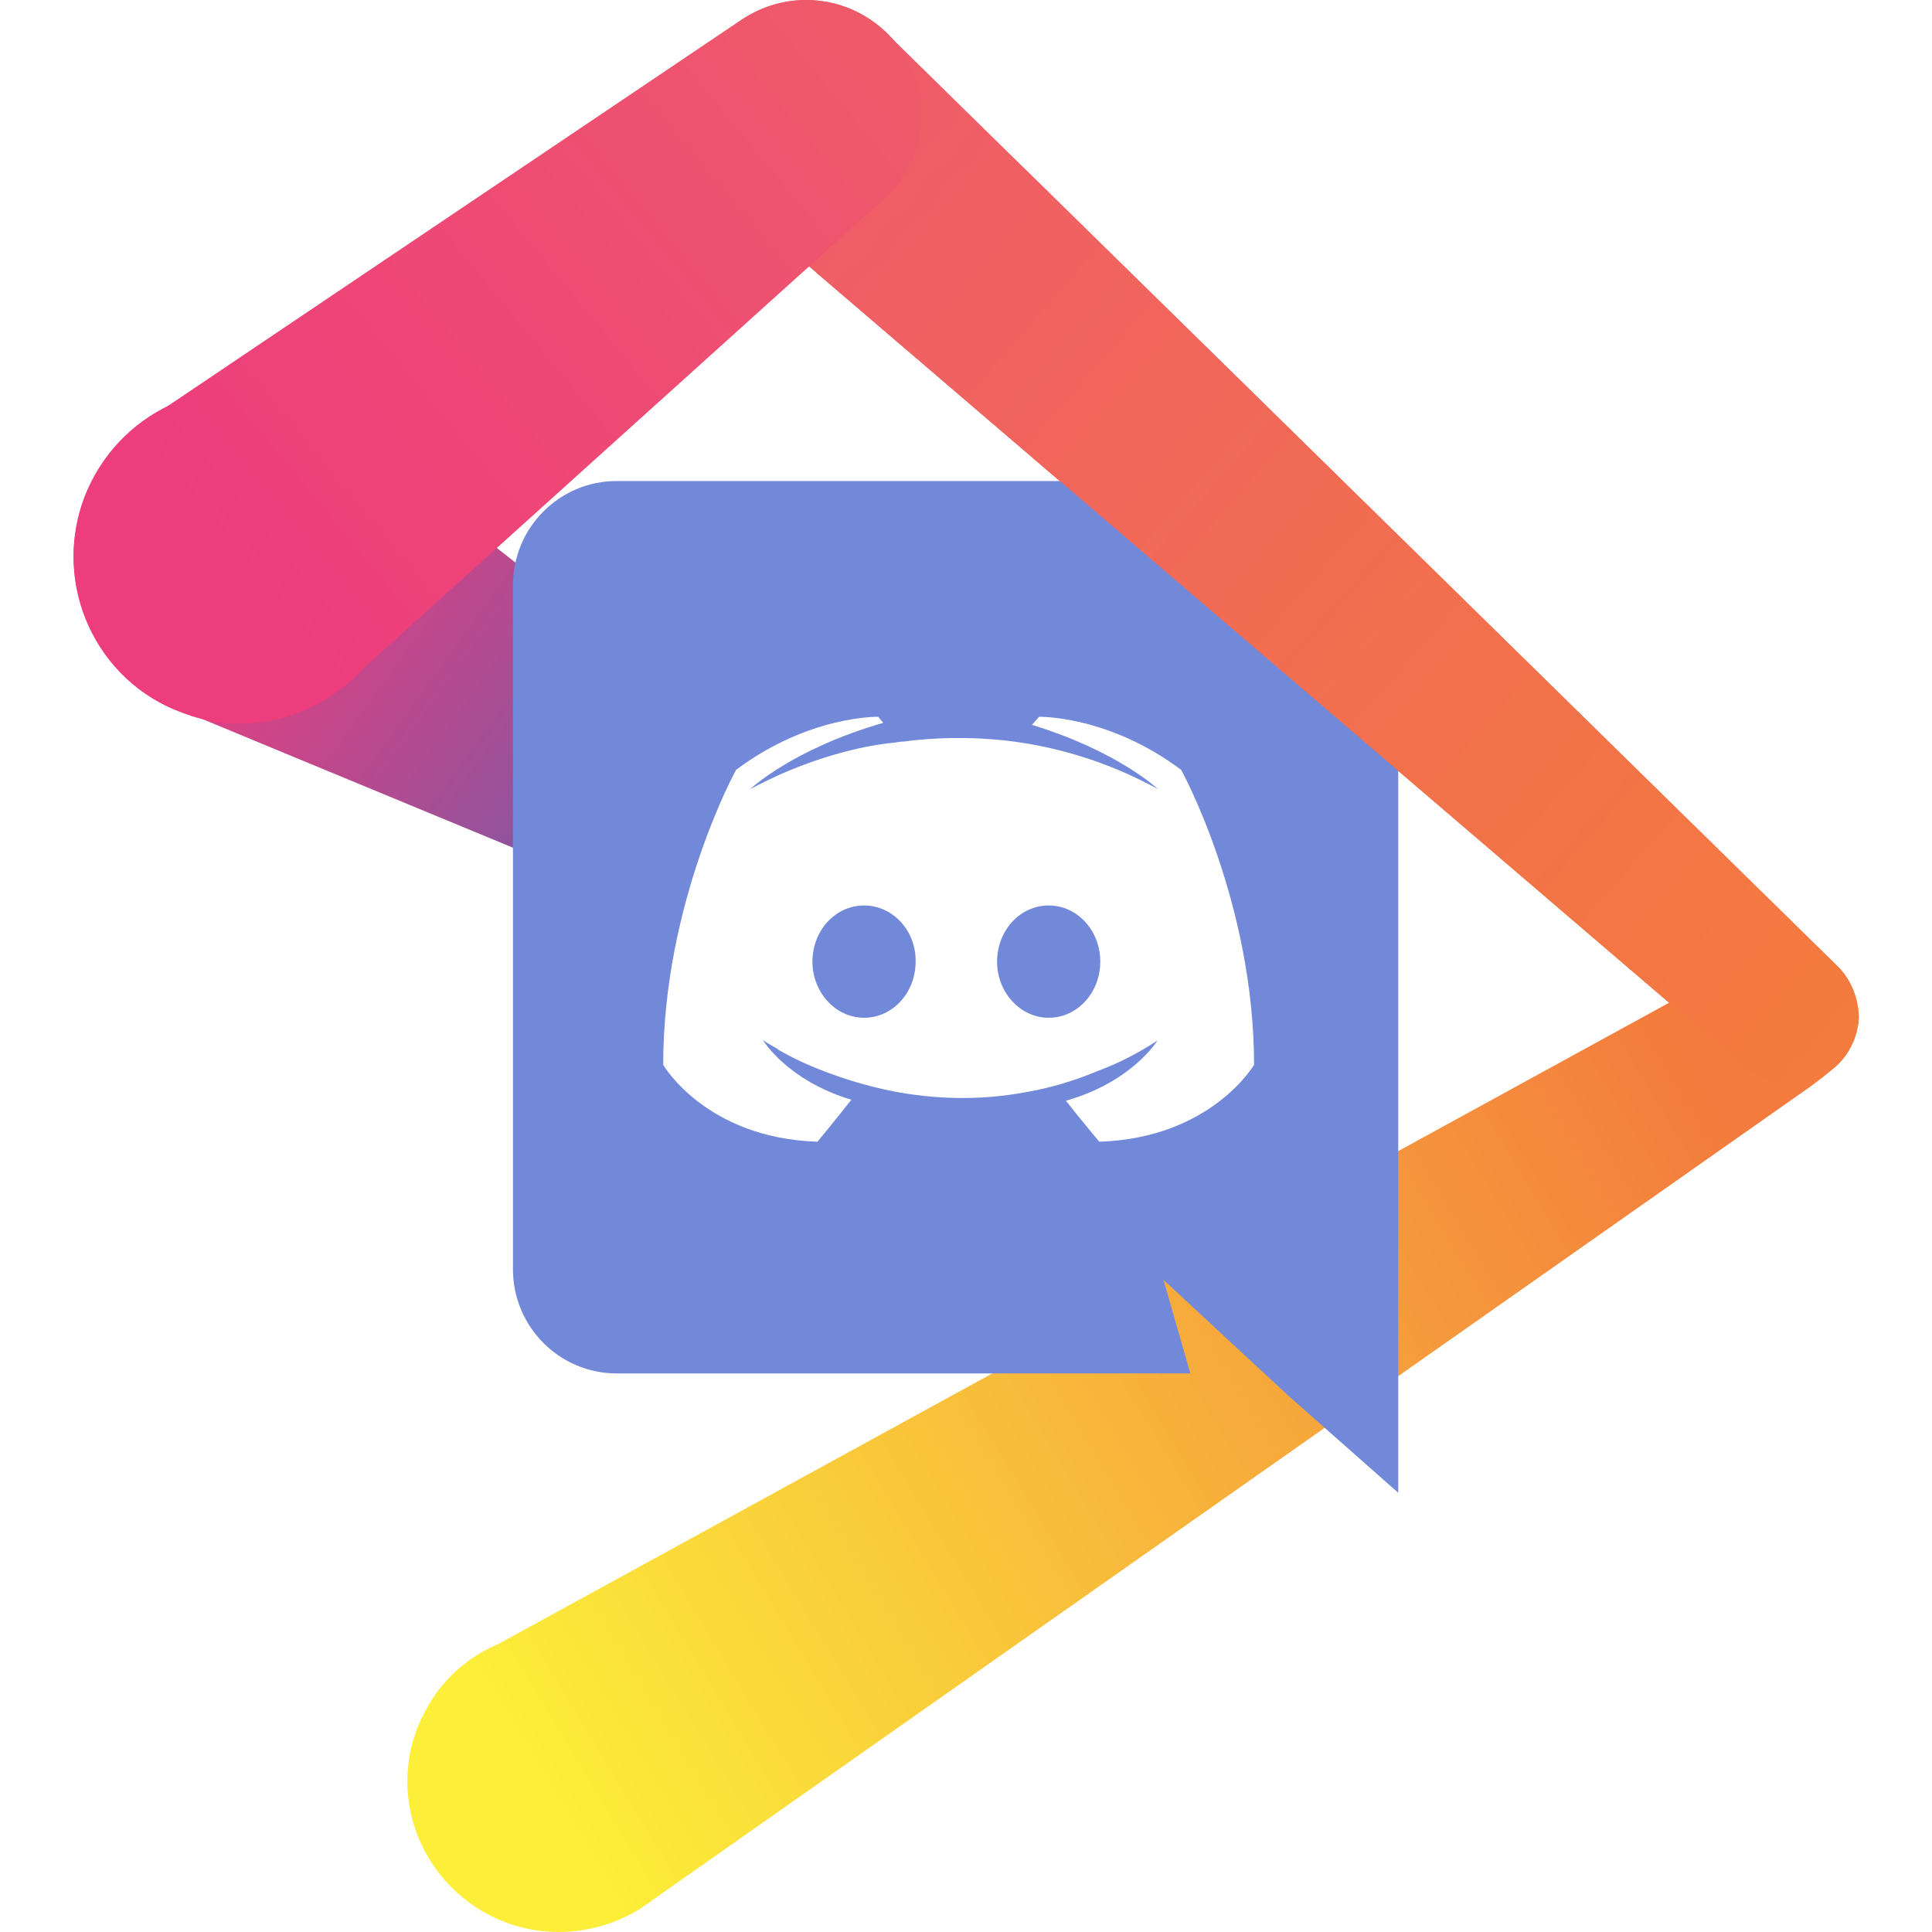
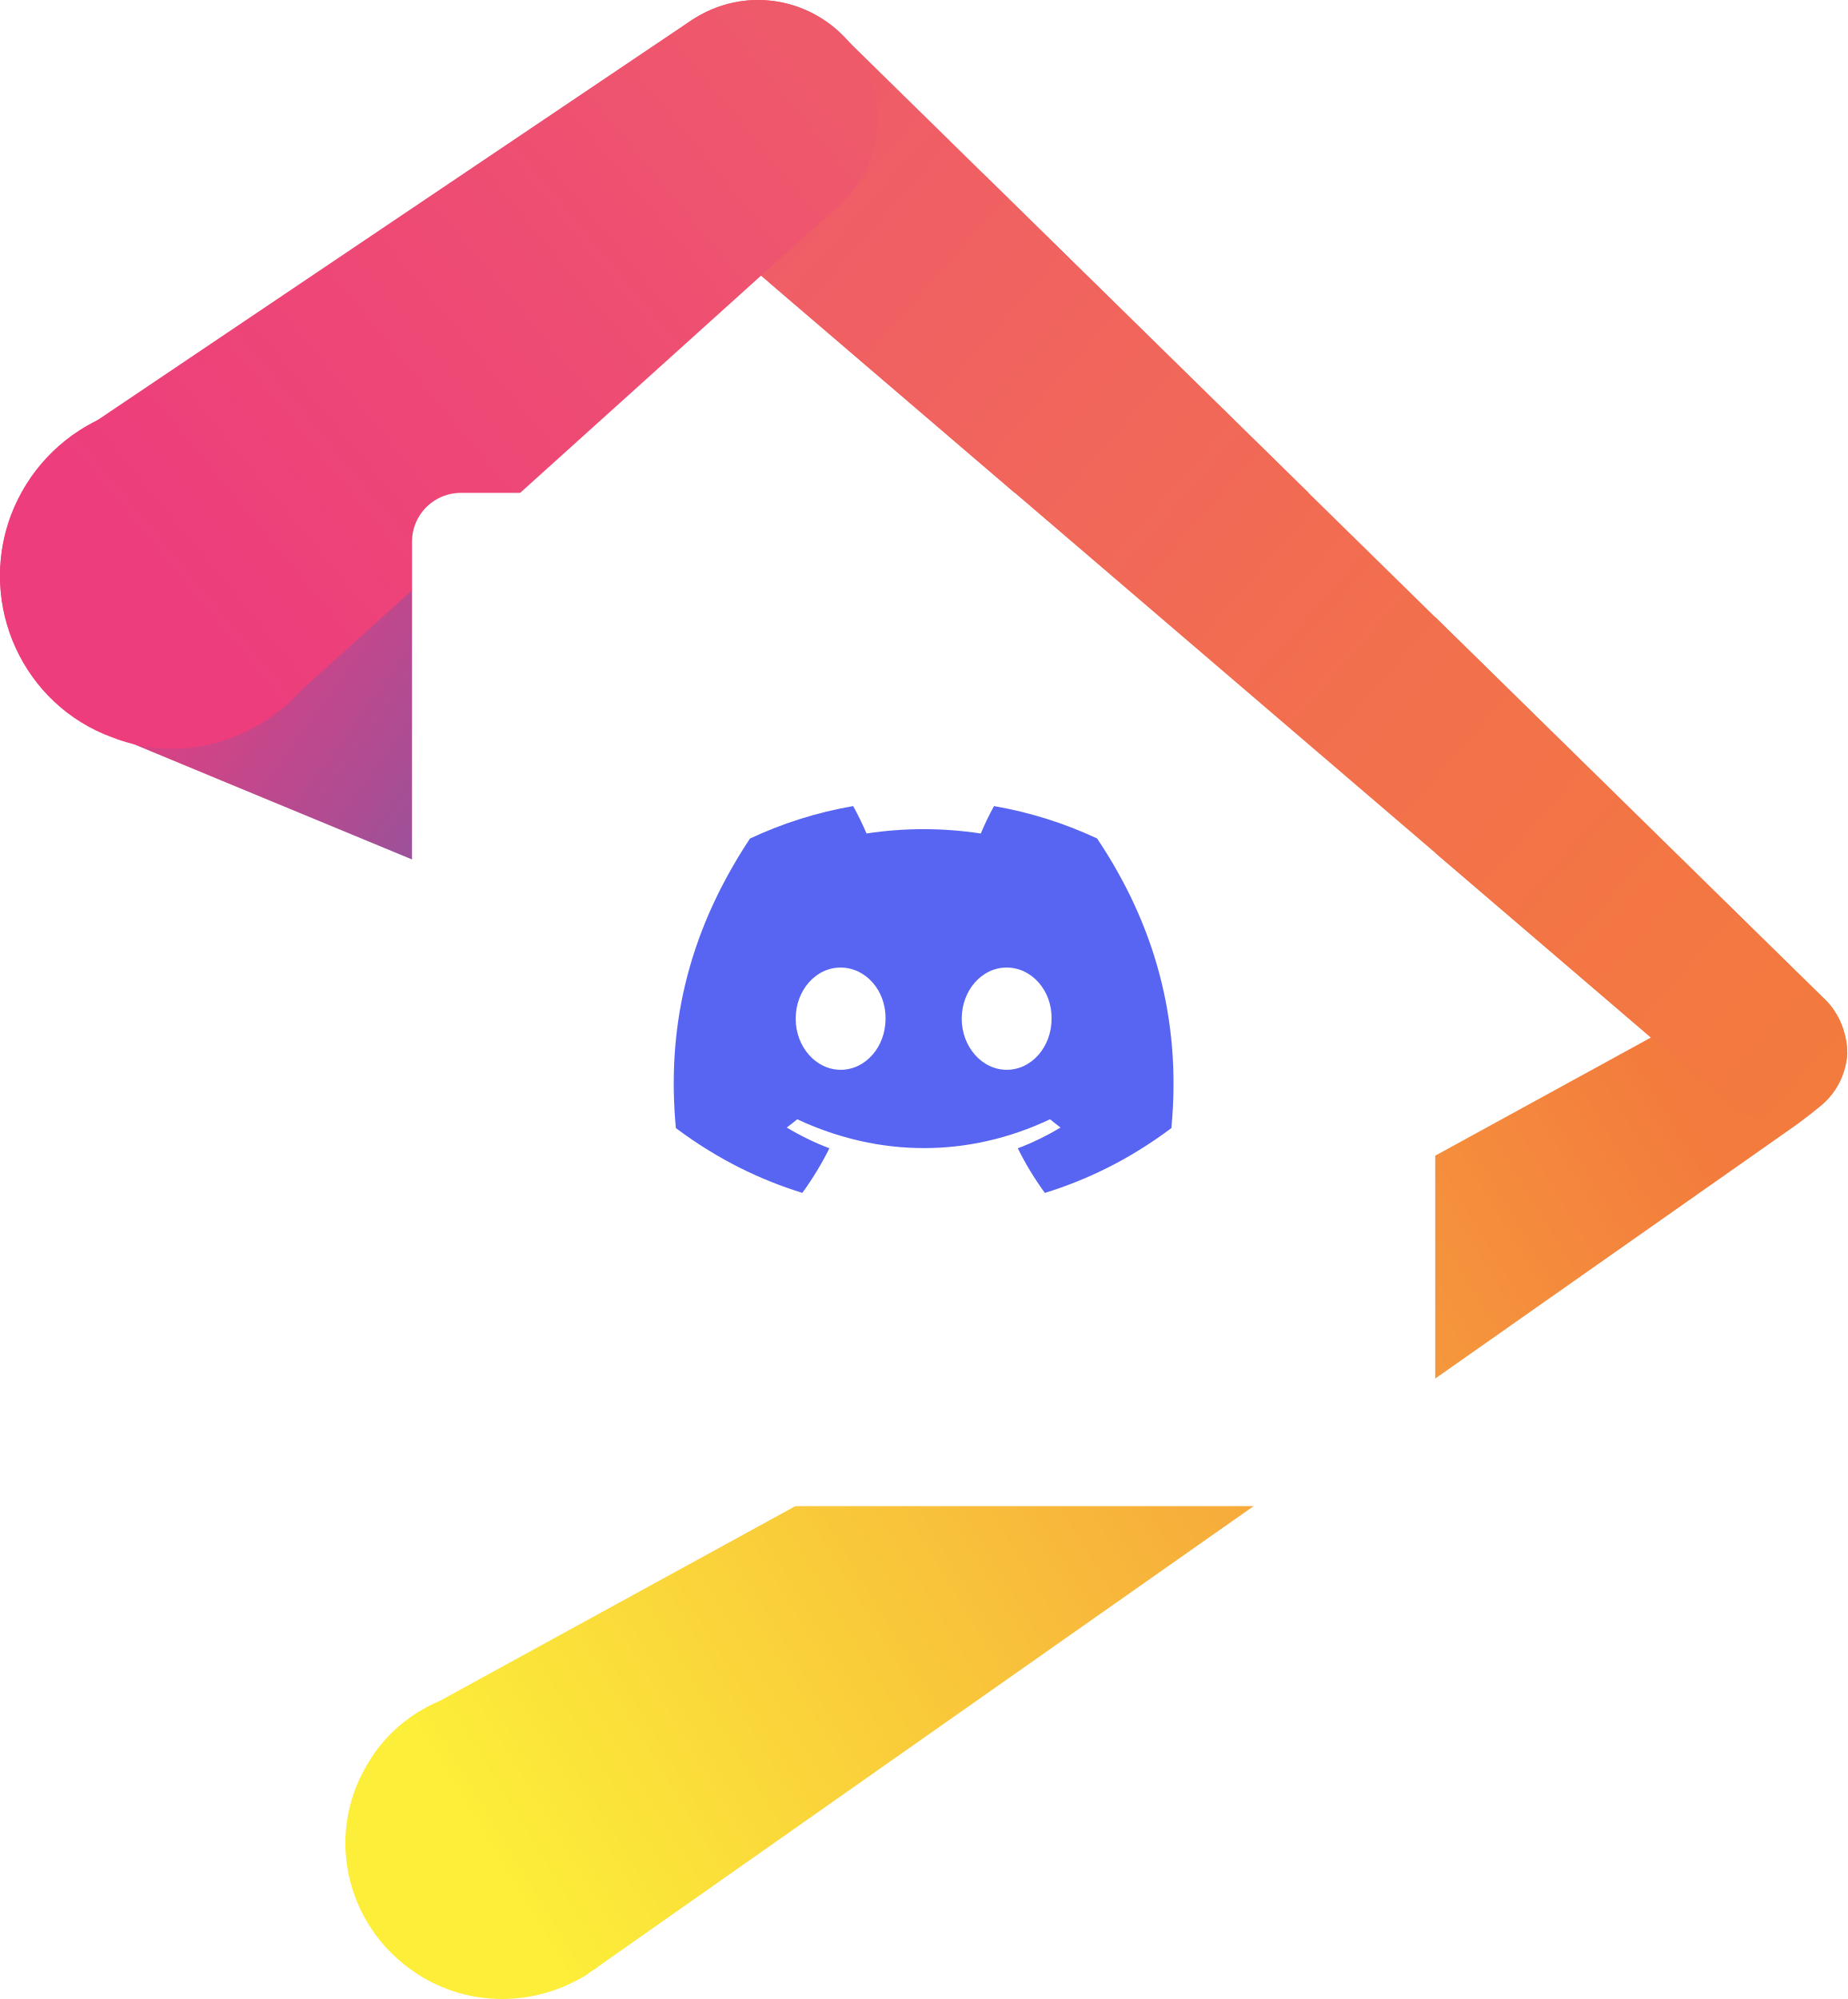
- <svg xmlns="http://www.w3.org/2000/svg" xmlns:xlink="http://www.w3.org/1999/xlink" version="1.1" preserveAspectRatio="xMidYMid meet" viewBox="0 0 1024 1024" width="1024" height="1024">
+ <svg xmlns="http://www.w3.org/2000/svg" viewBox="-223.103 -262 946.205 1023.999" width="946.205" height="1023.999">
  <defs>
-     <path d="M984.41 539.93C985.2 519.46 970.24 502.93 949.78 501.36C940.34 500.57 930.89 504.51 923.81 510.02C857.85 546.14 330.22 835.15 264.27 871.28C249.32 877.58 235.94 888.6 227.28 903.55C204.45 941.33 217.05 990.13 255.61 1012.95C282.37 1028.69 314.64 1027.12 339.82 1011.38C341.4 1009.8 343.76 1009.02 345.33 1007.44C406.72 964.31 897.84 619.26 959.23 576.13C962.37 573.77 971.03 567.47 972.6 565.11C979.69 558.82 983.62 550.16 984.41 539.93Z" id="c2OOrpfR3J" />
    <linearGradient id="gradientc3ba1Gq22" gradientUnits="userSpaceOnUse" x1="289.78" y1="948.87" x2="906.81" y2="576.45">
-       <stop style="stop-color: #fcee39;stop-opacity: 1" offset="0%" />
-       <stop style="stop-color: #f37b3d;stop-opacity: 1" offset="100%" />
+       <stop style="stop-color: #fcee39;stop-opacity: 1" offset="0" />
+       <stop style="stop-color: #f37b3d;stop-opacity: 1" offset="1" />
    </linearGradient>
-     <path d="M361.5 367.57C275.03 299.58 175.56 221.37 172.02 219.16C170.6 218.45 159.27 212.78 157.85 212.07C112.2 194.76 61.83 218.37 44.52 264.02C29.57 304.16 46.09 348.24 80.72 369.49C86.23 372.64 90.95 375 96.46 376.57C97.66 377.17 170.03 407.17 313.57 466.56C349.86 403.98 365.84 370.98 361.5 367.57Z" id="ggkGLl7HY" />
    <linearGradient id="gradientaabImEaC4P" gradientUnits="userSpaceOnUse" x1="330.26" y1="444" x2="96.97" y2="275.12">
-       <stop style="stop-color: #7c59a4;stop-opacity: 1" offset="0%" />
-       <stop style="stop-color: #af4c92;stop-opacity: 1" offset="38.52%" />
-       <stop style="stop-color: #dc4183;stop-opacity: 1" offset="76.54%" />
-       <stop style="stop-color: #ed3d7d;stop-opacity: 1" offset="95.7%" />
+       <stop style="stop-color: #7c59a4;stop-opacity: 1" offset="0" />
+       <stop style="stop-color: #af4c92;stop-opacity: 1" offset="0.385" />
+       <stop style="stop-color: #dc4183;stop-opacity: 1" offset="0.765" />
+       <stop style="stop-color: #ed3d7d;stop-opacity: 1" offset="0.957" />
    </linearGradient>
-     <path d="M472.05 19.68C461.03 7.87 445.29 0 427.19 0C393.34 0 366.58 27.55 366.58 60.6C366.58 77.13 372.88 91.3 383.11 102.32C386.26 105.47 389.41 107.83 392.56 110.19C445.6 155.6 869.97 518.91 923.02 564.33C929.32 569.83 937.19 573.77 946.63 574.56C967.1 575.34 983.62 560.39 985.2 539.93C985.2 529.69 981.26 519.46 974.18 512.38C873.75 413.84 522.26 68.95 472.05 19.68Z" id="a7IYr0vNsL" />
    <linearGradient id="gradienta3ED8K8f4" gradientUnits="userSpaceOnUse" x1="419.79" y1="54.37" x2="982.98" y2="547.44">
-       <stop style="stop-color: #ef5a6b;stop-opacity: 1" offset="0%" />
-       <stop style="stop-color: #f26f4e;stop-opacity: 1" offset="57%" />
-       <stop style="stop-color: #f37b3d;stop-opacity: 1" offset="100%" />
+       <stop style="stop-color: #ef5a6b;stop-opacity: 1" offset="0" />
+       <stop style="stop-color: #f26f4e;stop-opacity: 1" offset="0.57" />
+       <stop style="stop-color: #f37b3d;stop-opacity: 1" offset="1" />
    </linearGradient>
-     <path d="M390.98 11.81C359.66 32.9 109.06 201.65 77.74 222.74C76.95 223.53 76.17 223.53 76.17 224.31C76.09 224.31 75.46 224.31 75.38 224.31C62 233.76 50.98 247.93 44.68 264.45C27.37 310.1 50.98 361.26 96.63 377.79C124.96 388.81 155.66 383.3 178.48 366.77C183.99 362.84 188.71 358.9 192.65 354.18C219.88 329.62 437.73 133.17 464.96 108.61C479.13 97.6 488.58 80.28 488.58 60.6C488.58 27.55 461.03 0 427.19 0C413.81 0 401.21 4.72 390.98 11.81Z" id="b2tcFB1ZxV" />
    <linearGradient id="gradientabOBuOQBm" gradientUnits="userSpaceOnUse" x1="449.8" y1="29.14" x2="123.94" y2="298.27">
-       <stop style="stop-color: #ef5a6b;stop-opacity: 1" offset="0%" />
-       <stop style="stop-color: #ee4e72;stop-opacity: 1" offset="36.4%" />
-       <stop style="stop-color: #ed3d7d;stop-opacity: 1" offset="100%" />
+       <stop style="stop-color: #ef5a6b;stop-opacity: 1" offset="0" />
+       <stop style="stop-color: #ee4e72;stop-opacity: 1" offset="0.364" />
+       <stop style="stop-color: #ed3d7d;stop-opacity: 1" offset="1" />
    </linearGradient>
-     <path d="M430.61 509.68C430.61 526.03 442.94 539.44 457.96 539.44C473.24 539.44 485.3 526.03 485.3 509.68C485.57 493.32 473.24 479.92 457.96 479.92C442.67 479.92 430.61 493.32 430.61 509.68Z" id="a1Xm74Tqao" />
-     <path d="M528.47 509.68C528.47 526.03 540.81 539.44 555.82 539.44C571.1 539.44 583.17 526.03 583.17 509.68C583.17 493.32 571.1 479.92 555.82 479.92C540.54 479.92 528.47 493.32 528.47 509.68Z" id="f1Ypwp49dh" />
-     <path d="M326.84 254.95C296.55 254.95 271.88 279.62 271.88 310.19C271.88 346.44 271.88 636.45 271.88 672.7C271.88 703.27 296.55 727.94 326.84 727.94C347.11 727.94 448.46 727.94 630.9 727.94L616.68 678.33L651 710.24L683.45 740.27L741.09 791.22C741.09 502.6 741.09 342.26 741.09 310.19C741.09 279.62 716.43 254.95 686.13 254.95C614.27 254.95 362.77 254.95 326.84 254.95ZM564.94 583.41C600.06 573.49 613.47 551.51 613.47 551.51C602.47 558.75 592.02 563.84 582.63 567.33C569.23 572.96 556.36 576.71 543.76 578.86C518.02 583.68 494.42 582.34 474.31 578.59C459.03 575.64 445.89 571.35 434.9 567.06C428.73 564.65 422.03 561.7 415.32 557.94C414.52 557.41 413.72 557.14 412.91 556.6C412.38 556.33 412.11 556.06 411.84 555.8C407.01 553.12 404.33 551.24 404.33 551.24C404.33 551.24 417.2 572.69 451.25 582.88C443.21 593.07 433.29 605.13 433.29 605.13C374.03 603.26 351.51 564.38 351.51 564.38C351.51 478.04 390.12 408.06 390.12 408.06C428.73 379.1 465.46 379.9 465.46 379.9C465.73 380.22 467.88 382.8 468.14 383.12C419.88 397.06 397.63 418.25 397.63 418.25C397.63 418.25 403.53 415.03 413.45 410.47C442.14 397.87 464.93 394.38 474.31 393.58C475.92 393.31 477.26 393.04 478.87 393.04C495.23 390.9 513.73 390.36 533.03 392.5C558.5 395.45 585.85 402.96 613.74 418.25C613.74 418.25 592.55 398.14 546.97 384.19C547.35 383.76 550.35 380.33 550.73 379.9C550.73 379.9 587.46 379.1 626.07 408.06C626.07 408.06 664.68 478.04 664.68 564.38C664.68 564.38 641.89 603.26 582.63 605.13C582.63 605.13 572.98 593.6 564.94 583.41Z" id="c1e0RXBYnR" />
-     <path d="M541.55 87.96C581.07 132.47 480.29 97.27 432.78 144.54C481.8 186.52 874 522.35 923.02 564.33C929.32 569.83 937.19 573.77 946.63 574.56C967.1 575.34 983.62 560.39 985.2 539.93C985.2 529.69 981.26 519.46 974.18 512.38C887.65 427.49 584.82 130.4 541.55 87.96Z" id="g16Ohsjdll" />
    <linearGradient id="gradientk2V7cBTmx9" gradientUnits="userSpaceOnUse" x1="419.79" y1="54.37" x2="982.98" y2="547.44">
-       <stop style="stop-color: #ef5a6b;stop-opacity: 1" offset="0%" />
-       <stop style="stop-color: #f26f4e;stop-opacity: 1" offset="57%" />
-       <stop style="stop-color: #f37b3d;stop-opacity: 1" offset="100%" />
+       <stop style="stop-color: #ef5a6b;stop-opacity: 1" offset="0" />
+       <stop style="stop-color: #f26f4e;stop-opacity: 1" offset="0.57" />
+       <stop style="stop-color: #f37b3d;stop-opacity: 1" offset="1" />
    </linearGradient>
  </defs>
-   <g>
+   <g transform="matrix(1, 0, 0, 1, -262.0975, -261.9996)">
    <g>
      <g>
-         <use xlink:href="#c2OOrpfR3J" opacity="1" fill="url(#gradientc3ba1Gq22)" />
+         <path d="M984.41 539.93C985.2 519.46 970.24 502.93 949.78 501.36C940.34 500.57 930.89 504.51 923.81 510.02C857.85 546.14 330.22 835.15 264.27 871.28C249.32 877.58 235.94 888.6 227.28 903.55C204.45 941.33 217.05 990.13 255.61 1012.95C282.37 1028.69 314.64 1027.12 339.82 1011.38C341.4 1009.8 343.76 1009.02 345.33 1007.44C406.72 964.31 897.84 619.26 959.23 576.13C962.37 573.77 971.03 567.47 972.6 565.11C979.69 558.82 983.62 550.16 984.41 539.93Z" transform="matrix(1, 0, 0, 1, 0, 0)" opacity="1" fill="url(#gradientc3ba1Gq22)" />
        <g>
-           <use xlink:href="#c2OOrpfR3J" opacity="1" fill-opacity="0" stroke="#000000" stroke-width="1" stroke-opacity="0" />
+           <path d="M984.41 539.93C985.2 519.46 970.24 502.93 949.78 501.36C940.34 500.57 930.89 504.51 923.81 510.02C857.85 546.14 330.22 835.15 264.27 871.28C249.32 877.58 235.94 888.6 227.28 903.55C204.45 941.33 217.05 990.13 255.61 1012.95C282.37 1028.69 314.64 1027.12 339.82 1011.38C341.4 1009.8 343.76 1009.02 345.33 1007.44C406.72 964.31 897.84 619.26 959.23 576.13C962.37 573.77 971.03 567.47 972.6 565.11C979.69 558.82 983.62 550.16 984.41 539.93Z" transform="matrix(1, 0, 0, 1, 0, 0)" opacity="1" fill-opacity="0" stroke="#000000" stroke-width="1" stroke-opacity="0" />
        </g>
      </g>
      <g>
-         <use xlink:href="#ggkGLl7HY" opacity="1" fill="url(#gradientaabImEaC4P)" />
+         <path d="M361.5 367.57C275.03 299.58 175.56 221.37 172.02 219.16C170.6 218.45 159.27 212.78 157.85 212.07C112.2 194.76 61.83 218.37 44.52 264.02C29.57 304.16 46.09 348.24 80.72 369.49C86.23 372.64 90.95 375 96.46 376.57C97.66 377.17 170.03 407.17 313.57 466.56C349.86 403.98 365.84 370.98 361.5 367.57Z" transform="matrix(1, 0, 0, 1, 0, 0)" opacity="1" fill="url(#gradientaabImEaC4P)" />
        <g>
-           <use xlink:href="#ggkGLl7HY" opacity="1" fill-opacity="0" stroke="#000000" stroke-width="1" stroke-opacity="0" />
+           <path d="M361.5 367.57C275.03 299.58 175.56 221.37 172.02 219.16C170.6 218.45 159.27 212.78 157.85 212.07C112.2 194.76 61.83 218.37 44.52 264.02C29.57 304.16 46.09 348.24 80.72 369.49C86.23 372.64 90.95 375 96.46 376.57C97.66 377.17 170.03 407.17 313.57 466.56C349.86 403.98 365.84 370.98 361.5 367.57Z" transform="matrix(1, 0, 0, 1, 0, 0)" opacity="1" fill-opacity="0" stroke="#000000" stroke-width="1" stroke-opacity="0" />
        </g>
      </g>
      <g>
-         <use xlink:href="#a7IYr0vNsL" opacity="1" fill="url(#gradienta3ED8K8f4)" />
+         <path d="M472.05 19.68C461.03 7.87 445.29 0 427.19 0C393.34 0 366.58 27.55 366.58 60.6C366.58 77.13 372.88 91.3 383.11 102.32C386.26 105.47 389.41 107.83 392.56 110.19C445.6 155.6 869.97 518.91 923.02 564.33C929.32 569.83 937.19 573.77 946.63 574.56C967.1 575.34 983.62 560.39 985.2 539.93C985.2 529.69 981.26 519.46 974.18 512.38C873.75 413.84 522.26 68.95 472.05 19.68Z" transform="matrix(1, 0, 0, 1, 0, 0)" opacity="1" fill="url(#gradienta3ED8K8f4)" />
        <g>
-           <use xlink:href="#a7IYr0vNsL" opacity="1" fill-opacity="0" stroke="#000000" stroke-width="1" stroke-opacity="0" />
+           <path d="M472.05 19.68C461.03 7.87 445.29 0 427.19 0C393.34 0 366.58 27.55 366.58 60.6C366.58 77.13 372.88 91.3 383.11 102.32C386.26 105.47 389.41 107.83 392.56 110.19C445.6 155.6 869.97 518.91 923.02 564.33C929.32 569.83 937.19 573.77 946.63 574.56C967.1 575.34 983.62 560.39 985.2 539.93C985.2 529.69 981.26 519.46 974.18 512.38C873.75 413.84 522.26 68.95 472.05 19.68Z" transform="matrix(1, 0, 0, 1, 0, 0)" opacity="1" fill-opacity="0" stroke="#000000" stroke-width="1" stroke-opacity="0" />
        </g>
      </g>
      <g>
-         <use xlink:href="#b2tcFB1ZxV" opacity="1" fill="url(#gradientabOBuOQBm)" />
+         <path d="M390.98 11.81C359.66 32.9 109.06 201.65 77.74 222.74C76.95 223.53 76.17 223.53 76.17 224.31C76.09 224.31 75.46 224.31 75.38 224.31C62 233.76 50.98 247.93 44.68 264.45C27.37 310.1 50.98 361.26 96.63 377.79C124.96 388.81 155.66 383.3 178.48 366.77C183.99 362.84 188.71 358.9 192.65 354.18C219.88 329.62 437.73 133.17 464.96 108.61C479.13 97.6 488.58 80.28 488.58 60.6C488.58 27.55 461.03 0 427.19 0C413.81 0 401.21 4.72 390.98 11.81Z" transform="matrix(1, 0, 0, 1, 0, 0)" opacity="1" fill="url(#gradientabOBuOQBm)" />
        <g>
-           <use xlink:href="#b2tcFB1ZxV" opacity="1" fill-opacity="0" stroke="#000000" stroke-width="1" stroke-opacity="0" />
+           <path d="M390.98 11.81C359.66 32.9 109.06 201.65 77.74 222.74C76.95 223.53 76.17 223.53 76.17 224.31C76.09 224.31 75.46 224.31 75.38 224.31C62 233.76 50.98 247.93 44.68 264.45C27.37 310.1 50.98 361.26 96.63 377.79C124.96 388.81 155.66 383.3 178.48 366.77C183.99 362.84 188.71 358.9 192.65 354.18C219.88 329.62 437.73 133.17 464.96 108.61C479.13 97.6 488.58 80.28 488.58 60.6C488.58 27.55 461.03 0 427.19 0C413.81 0 401.21 4.72 390.98 11.81Z" transform="matrix(1, 0, 0, 1, 0, 0)" opacity="1" fill-opacity="0" stroke="#000000" stroke-width="1" stroke-opacity="0" />
+         </g>
+       </g>
+       <g transform="matrix(1, 0, 0, 1, -325.1265, -220.3034)">
+         <g>
+           <rect x="600.164" y="497.785" width="474.12" height="469.036" style="fill: rgb(255, 255, 255); stroke: rgb(255, 255, 255); stroke-linejoin: round; stroke-width: 50px;" />
+           <g transform="matrix(1, 0, 0, 1, 709.2245, 633.2191)">
+             <path d="M216.856,16.597 C200.285,8.843 182.566,3.208 164.042,0 C161.767,4.113 159.109,9.645 157.276,14.046 C137.584,11.085 118.073,11.085 98.743,14.046 C96.911,9.645 94.193,4.113 91.897,0 C73.353,3.208 55.613,8.864 39.042,16.638 C5.618,67.147 -3.443,116.401 1.087,164.956 C23.256,181.511 44.74,191.568 65.862,198.149 C71.077,190.971 75.728,183.341 79.735,175.3 C72.104,172.401 64.795,168.822 57.889,164.668 C59.721,163.311 61.513,161.891 63.245,160.431 C105.367,180.133 151.135,180.133 192.755,160.431 C194.506,161.891 196.298,163.311 198.11,164.668 C191.184,168.843 183.855,172.421 176.224,175.321 C180.23,183.341 184.862,190.992 190.097,198.169 C211.239,191.588 232.743,181.532 254.912,164.956 C260.228,108.668 245.831,59.866 216.856,16.597 Z M85.474,135.095 C72.829,135.095 62.459,123.29 62.459,108.915 C62.459,94.54 72.608,82.715 85.474,82.715 C98.341,82.715 108.71,94.519 108.489,108.915 C108.509,123.29 98.341,135.095 85.474,135.095 Z M170.525,135.095 C157.88,135.095 147.511,123.29 147.511,108.915 C147.511,94.54 157.659,82.715 170.525,82.715 C183.392,82.715 193.761,94.519 193.54,108.915 C193.54,123.29 183.392,135.095 170.525,135.095 Z" fill="#5865F2" fill-rule="nonzero" style="stroke-linejoin: round;" />
+           </g>
        </g>
      </g>
      <g>
-         <use xlink:href="#a1Xm74Tqao" opacity="1" fill="#7289da" fill-opacity="1" />
+         <path d="M541.55 87.96C581.07 132.47 480.29 97.27 432.78 144.54C481.8 186.52 874 522.35 923.02 564.33C929.32 569.83 937.19 573.77 946.63 574.56C967.1 575.34 983.62 560.39 985.2 539.93C985.2 529.69 981.26 519.46 974.18 512.38C887.65 427.49 584.82 130.4 541.55 87.96Z" transform="matrix(1, 0, 0, 1, 0, 0)" opacity="1" fill="url(#gradientk2V7cBTmx9)" />
        <g>
-           <use xlink:href="#a1Xm74Tqao" opacity="1" fill-opacity="0" stroke="#000000" stroke-width="1.01" stroke-opacity="0" />
-         </g>
-       </g>
-       <g>
-         <use xlink:href="#f1Ypwp49dh" opacity="1" fill="#7289da" fill-opacity="1" />
-         <g>
-           <use xlink:href="#f1Ypwp49dh" opacity="1" fill-opacity="0" stroke="#000000" stroke-width="1.01" stroke-opacity="0" />
-         </g>
-       </g>
-       <g>
-         <use xlink:href="#c1e0RXBYnR" opacity="1" fill="#7289da" fill-opacity="1" />
-         <g>
-           <use xlink:href="#c1e0RXBYnR" opacity="1" fill-opacity="0" stroke="#000000" stroke-width="1.01" stroke-opacity="0" />
-         </g>
-       </g>
-       <g>
-         <use xlink:href="#g16Ohsjdll" opacity="1" fill="url(#gradientk2V7cBTmx9)" />
-         <g>
-           <use xlink:href="#g16Ohsjdll" opacity="1" fill-opacity="0" stroke="#000000" stroke-width="1" stroke-opacity="0" />
+           <path d="M541.55 87.96C581.07 132.47 480.29 97.27 432.78 144.54C481.8 186.52 874 522.35 923.02 564.33C929.32 569.83 937.19 573.77 946.63 574.56C967.1 575.34 983.62 560.39 985.2 539.93C985.2 529.69 981.26 519.46 974.18 512.38C887.65 427.49 584.82 130.4 541.55 87.96Z" transform="matrix(1, 0, 0, 1, 0, 0)" opacity="1" fill-opacity="0" stroke="#000000" stroke-width="1" stroke-opacity="0" />
        </g>
      </g>
    </g>
  </g>
</svg>
